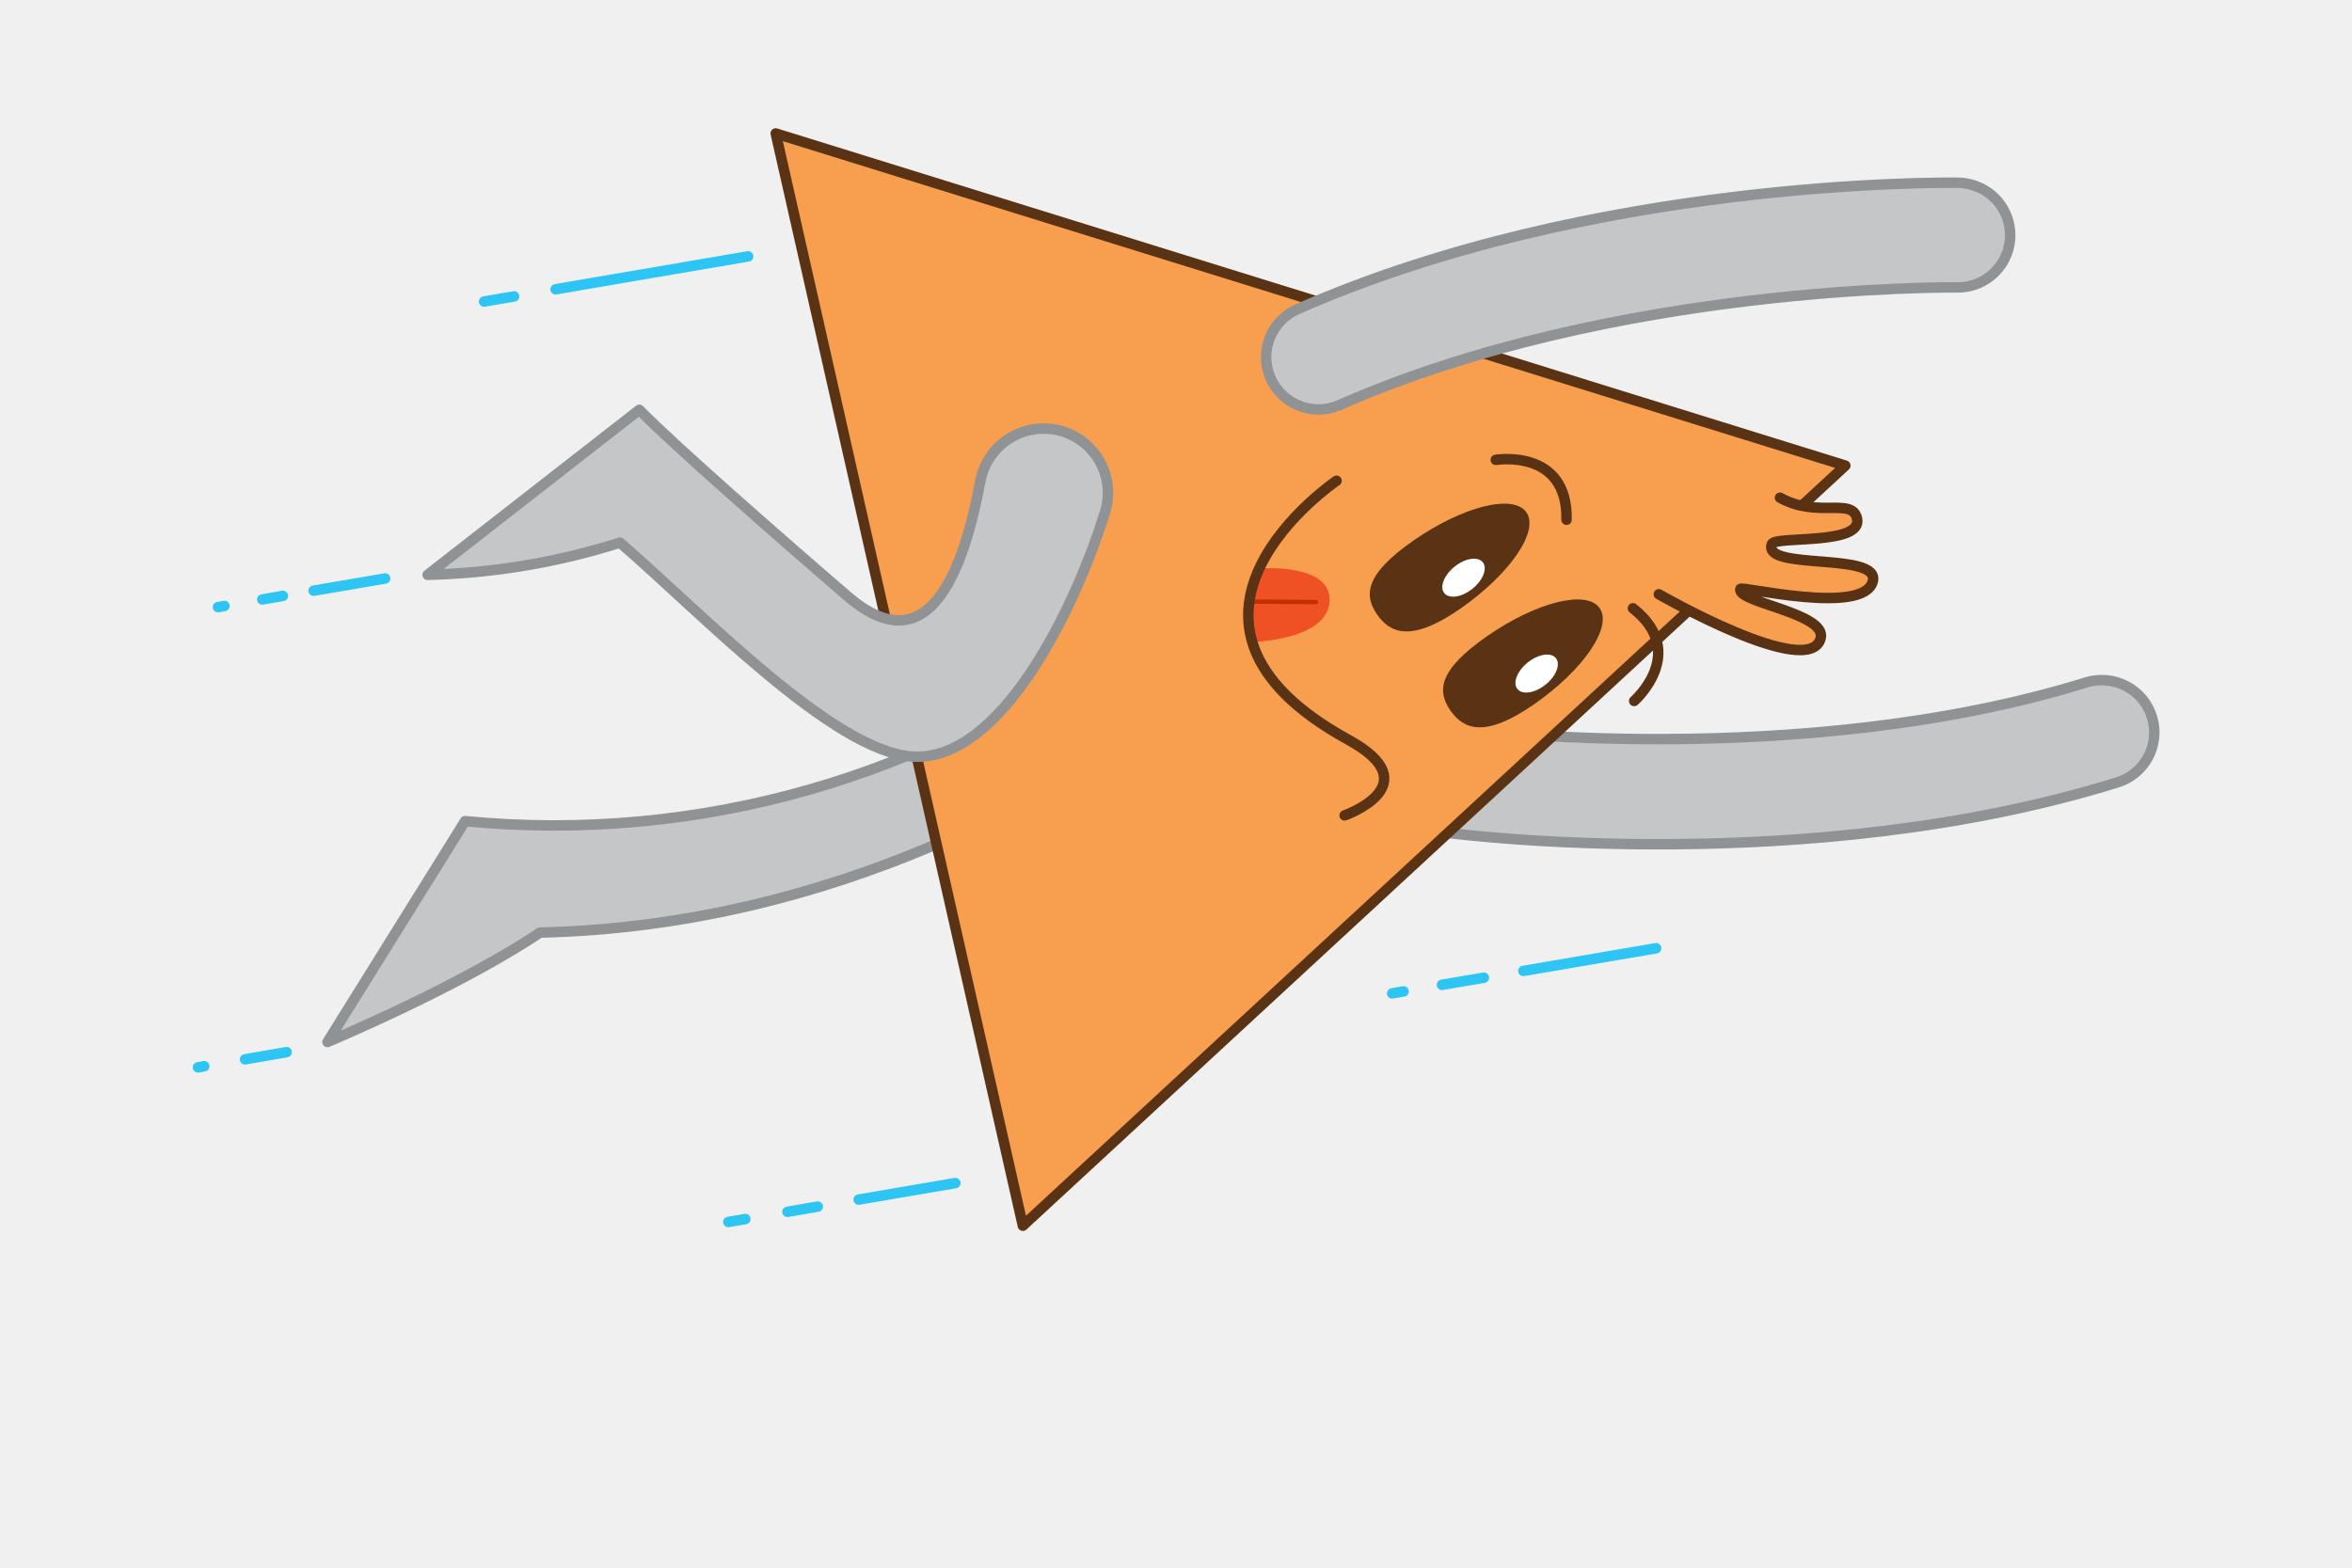
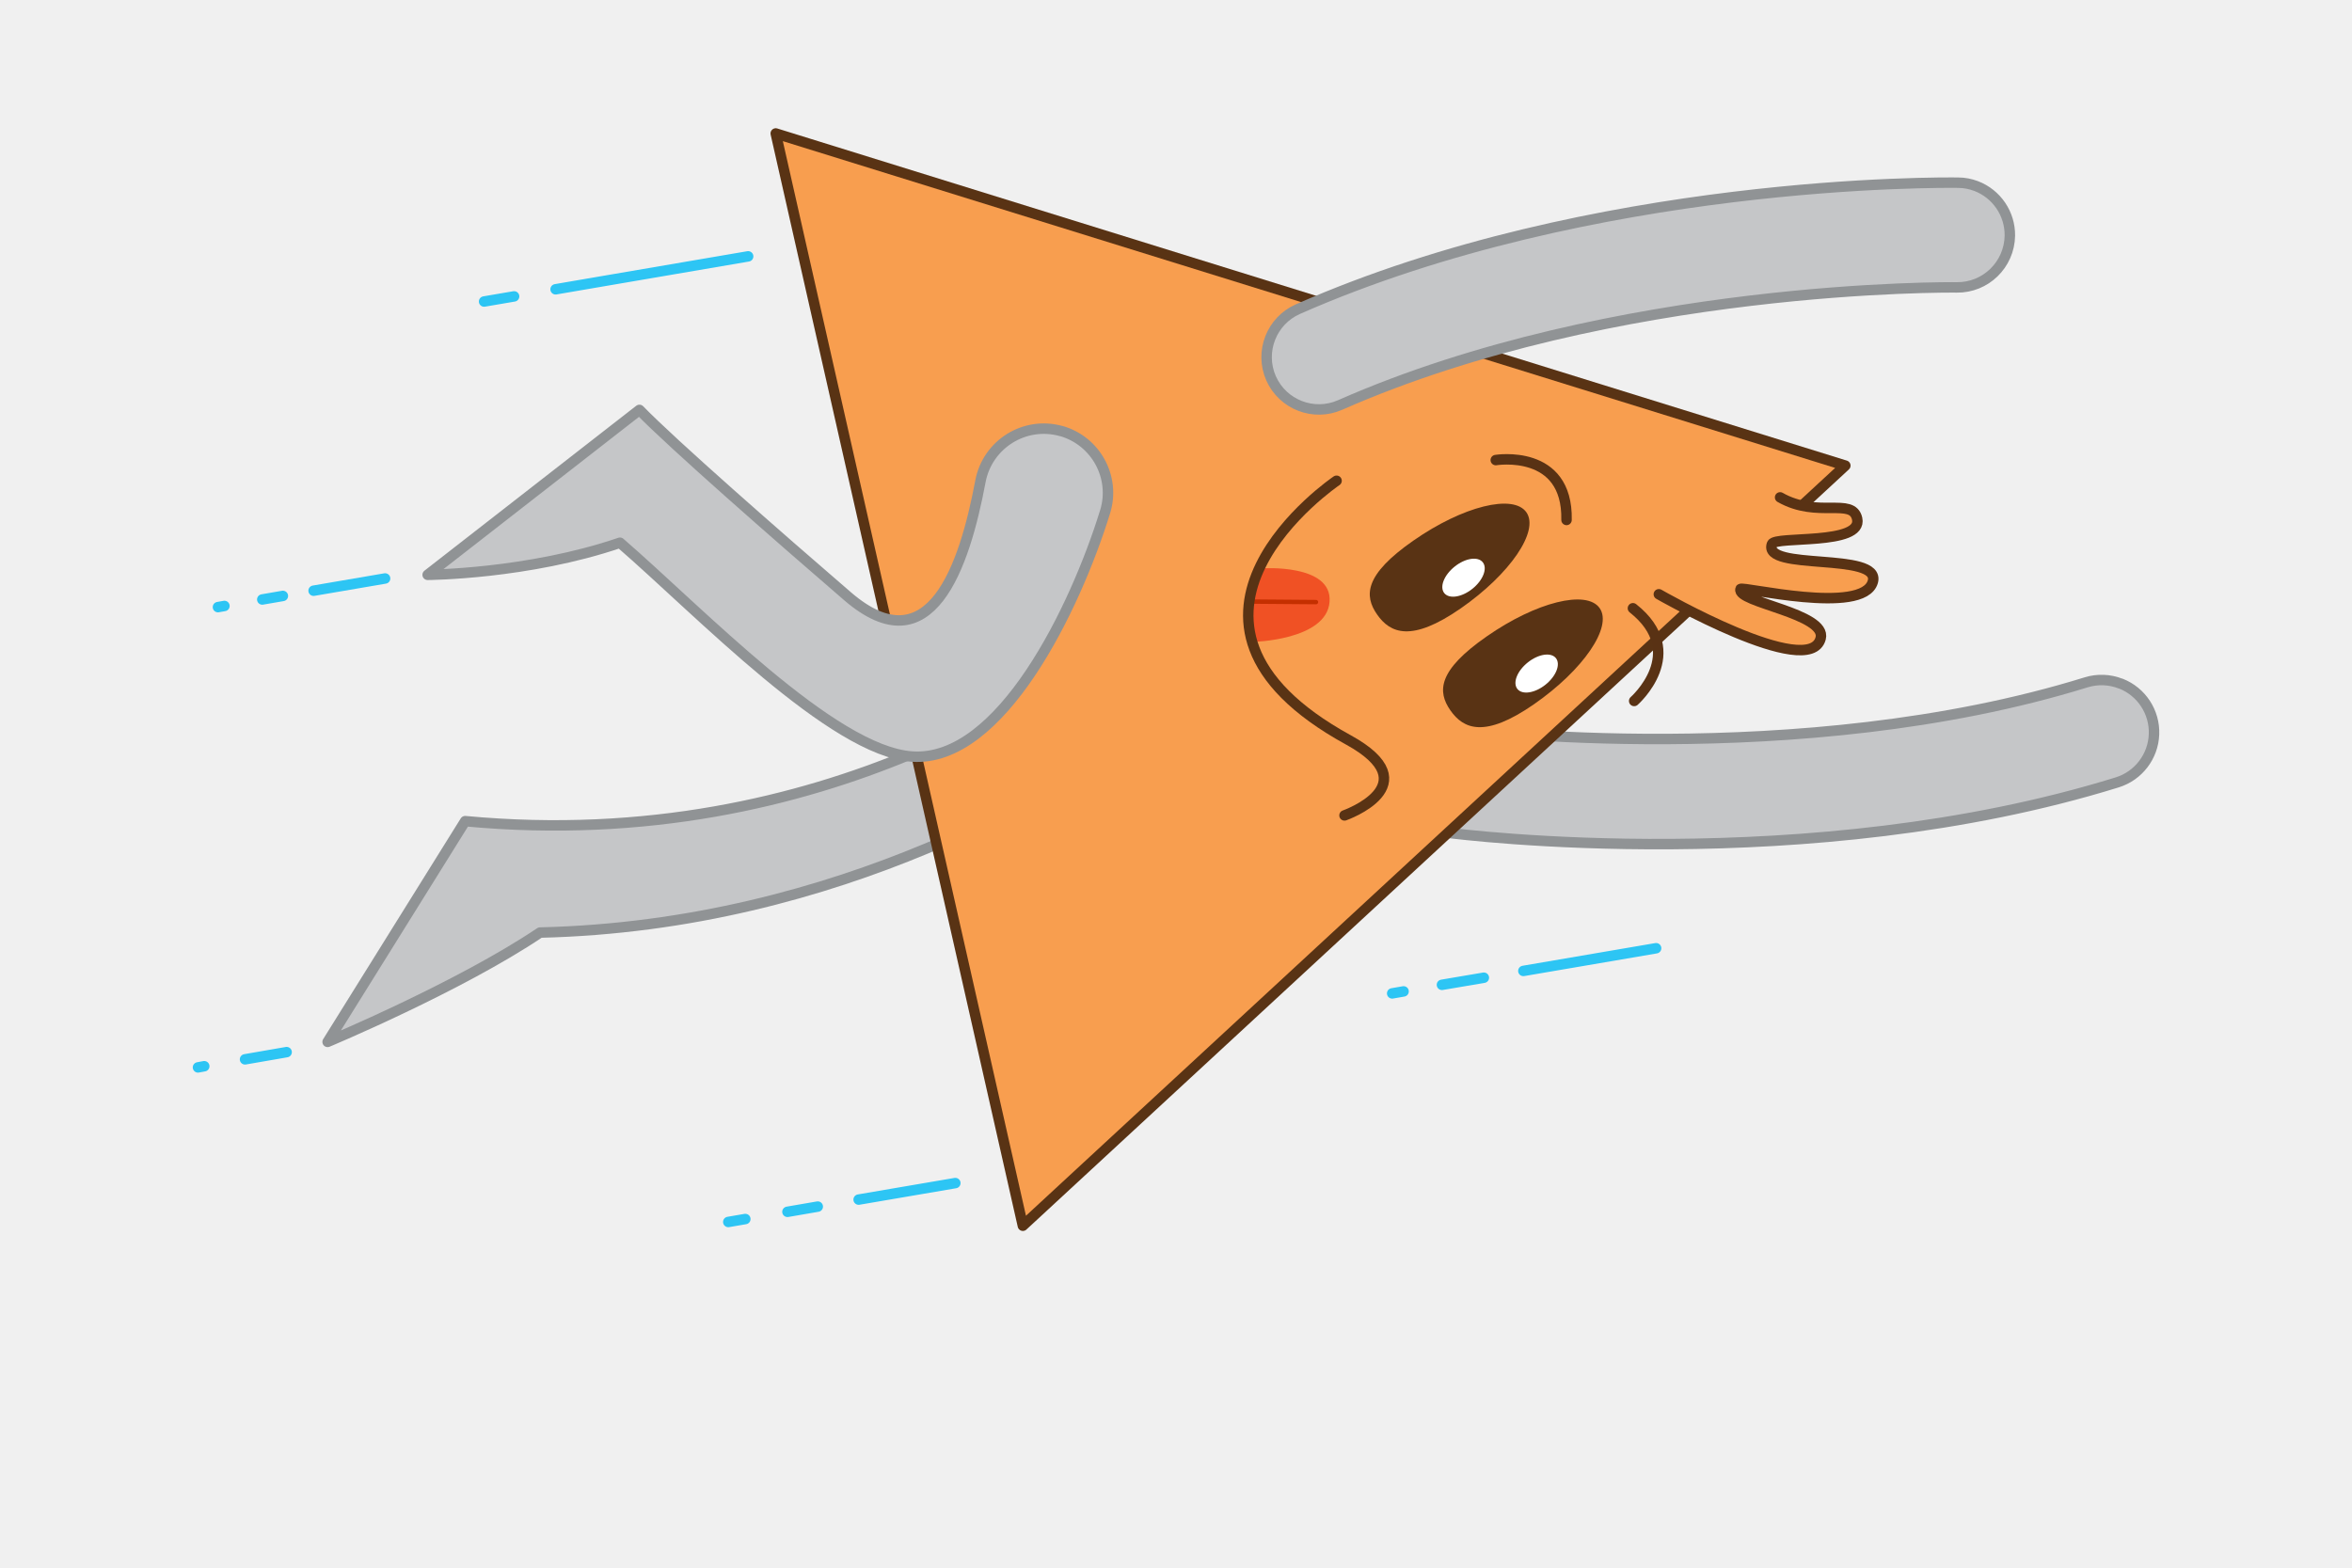
- <svg xmlns="http://www.w3.org/2000/svg" data-name="Layer 1" viewBox="0 0 225 150">
-   <path d="M109.84 69.5C102 75 80.48 88.57 51.66 89.23 43.91 94.44 31.33 99.7 31.33 99.7l13.16-21.13a88.74 88.74 0 0 0 62.43-17.84M202.89 65.42a5.05 5.05 0 0 0-3.33-.12c-27.38 8.49-59.56 4.48-59.88 4.44a5 5 0 0 0-1.29 9.94c1.4.18 34.63 4.35 64.14-4.81a5 5 0 0 0 .36-9.45Z" style="stroke-linejoin:round;fill:#c5c6c8;stroke:#909395" />
-   <path style="stroke:#593314;fill:#f89e4f;stroke-linejoin:round" d="m176.53 44.55-39.34 36.37-39.34 36.36-11.82-52.26-11.82-52.25 51.16 15.89 51.16 15.89z" />
-   <path d="M189 17.8a5 5 0 0 0-1.7-.32c-1.41 0-34.9-.36-63.17 12.1a5 5 0 1 0 4 9.18c26.29-11.59 58.66-11.26 59-11.26a5 5 0 0 0 1.87-9.7ZM101.52 41.24a6.15 6.15 0 0 1 4.2 7.72c-2.85 9.24-10 24-18.46 23.43-7.63-.53-20.26-13.85-27.95-20.47A66 66 0 0 1 40.91 55l20.25-15.79c3.09 3.18 13.27 12.12 19.92 17.84 7.93 6.82 11.18-2.87 12.7-11a6.16 6.16 0 0 1 7.74-4.81Z" style="stroke-linejoin:round;fill:#c5c6c8;stroke:#909395" />
-   <path d="M135.22 51.72c-4.72 3.28-4.73 5.28-3.48 7.08s3.29 2.7 8-.59 7.53-7.4 6.28-9.19-6.08-.58-10.8 2.7Z" style="fill:#593314" />
-   <path d="M158.69 56.86s14.41 8.29 15.48 4.21c.63-2.4-8.07-3.44-7.68-4.72.1-.31 11.75 2.56 12.66-.7.81-2.9-10.58-1-9.65-3.59.29-.81 8.72.15 8.15-2.44-.46-2.07-3.79 0-7.37-2" style="stroke-linecap:round;stroke:#593214;fill:#f89e4f;stroke-linejoin:round" />
+ <svg xmlns="http://www.w3.org/2000/svg" viewBox="0 0 225 150">
+   <path d="M109.84 69.5C102 75.04 80.49 88.56 51.66 89.23c-7.75 5.21-20.32 10.46-20.32 10.46L44.5 78.57c34.95 3.29 57.79-14.39 62.43-17.84M202.89 65.42a4.989 4.989 0 0 0-3.33-.13c-27.38 8.49-59.56 4.48-59.88 4.44a5.005 5.005 0 0 0-5.61 4.33c-.35 2.74 1.58 5.26 4.33 5.61 1.4.18 34.63 4.34 64.14-4.81a5.013 5.013 0 0 0 .35-9.45Z" style="fill:#c5c6c8;stroke:#909395;stroke-linejoin:round" />
+   <path style="fill:#f89e4f;stroke:#593314;stroke-linejoin:round" d="m176.53 44.55-39.34 36.36-39.34 36.37-11.82-52.26-11.82-52.25 51.16 15.89 51.16 15.89z" />
+   <path d="M189.04 17.8c-.53-.2-1.11-.32-1.71-.32-1.41-.02-34.9-.36-63.17 12.1a5.027 5.027 0 0 0-2.57 6.61 5.014 5.014 0 0 0 6.61 2.56c26.29-11.59 58.66-11.26 58.98-11.25 2.77.04 5.04-2.17 5.09-4.94a5.021 5.021 0 0 0-3.23-4.76ZM101.52 41.24c3.31.94 5.22 4.43 4.2 7.72-2.85 9.24-9.98 24.01-18.46 23.43-7.63-.52-20.3-13.84-27.95-20.46-8.84 3.02-18.4 3.07-18.4 3.07l20.26-15.78c3.08 3.18 13.27 12.11 19.92 17.84 7.93 6.82 11.18-2.87 12.7-11 .67-3.57 4.25-5.8 7.74-4.81Z" style="fill:#c5c6c8;stroke:#909395;stroke-linejoin:round" />
+   <path d="M135.22 51.72c-4.72 3.28-4.73 5.29-3.48 7.08 1.25 1.79 3.28 2.69 8-.59 4.72-3.28 7.53-7.4 6.28-9.19s-6.08-.59-10.8 2.7Z" style="fill:#593314" />
+   <path d="M158.69 56.86s14.41 8.29 15.48 4.22c.63-2.4-8.07-3.44-7.67-4.72.09-.31 11.74 2.56 12.66-.7.81-2.9-10.58-.97-9.65-3.6.29-.81 8.72.16 8.15-2.43-.46-2.07-3.79 0-7.37-2.04" style="fill:#f89e4f;stroke:#593214;stroke-linejoin:round;stroke-linecap:round" />
  <ellipse cx="140" cy="55.27" rx="2.36" ry="1.36" transform="rotate(-38.69 140.01 55.265)" style="fill:#fff" />
-   <path d="M142.23 60.89c-4.72 3.29-4.73 5.29-3.48 7.09s3.28 2.69 8-.59 7.53-7.4 6.28-9.2-6.09-.58-10.8 2.7Z" style="fill:#593314" />
+   <path d="M142.23 60.89c-4.72 3.28-4.73 5.29-3.48 7.08s3.28 2.69 8-.59c4.72-3.28 7.53-7.4 6.28-9.19-1.25-1.79-6.08-.59-10.8 2.7Z" style="fill:#593314" />
  <ellipse cx="147" cy="64.44" rx="2.36" ry="1.36" transform="rotate(-38.69 147.011 64.442)" style="fill:#fff" />
-   <path d="M143.09 44s6.91-1.13 6.77 5.73M156.33 67.07s5.26-4.62-.12-8.87" style="fill:none;stroke-linecap:round;stroke:#593214;stroke-linejoin:round" />
-   <path d="M119.85 61.42s7.05-.15 7.34-3.83-6.48-3.21-6.48-3.21-1.89 3.64-.86 7" style="fill:#f05124" />
-   <path style="stroke:#c42f00;stroke-width:.42px;fill:none;stroke-linecap:round;stroke-linejoin:round" d="m119.69 57.56 6.2.05" />
-   <path d="M127.86 46S108.13 59.35 129 70.79c7.89 4.33-.37 7.23-.37 7.23" style="fill:none;stroke-linecap:round;stroke:#593314;stroke-linejoin:round" />
-   <path style="stroke:#2dc5f4;fill:none;stroke-linecap:round;stroke-linejoin:round" d="m58.87 26.7 12.7-2.17M53.15 27.68l5.72-.98M46.31 28.85l2.87-.49M145.73 92.9l12.7-2.17M137.94 94.23l4.01-.68M133.18 95.05l1.09-.19M23.44 101.36l3.98-.69M18.94 102.13l.6-.11M30 56.52l6.84-1.17M25.09 57.36l1.97-.34M20.85 58.09l.62-.11M82.14 114.78l9.25-1.58M75.33 115.95l2.9-.5M69.67 116.92l1.63-.28" />
+   <path d="M143.09 44.02s6.91-1.13 6.77 5.73M156.33 67.07s5.26-4.62-.12-8.87" style="stroke:#593214;fill:none;stroke-linejoin:round;stroke-linecap:round" />
+   <path d="M119.85 61.42s7.05-.15 7.34-3.83-6.48-3.21-6.48-3.21-1.89 3.64-.86 7.04" style="fill:#f05124" />
+   <path style="stroke:#c42f00;stroke-width:.42px;fill:none;stroke-linejoin:round;stroke-linecap:round" d="m119.69 57.56 6.2.05" />
+   <path d="M127.86 46s-19.73 13.35 1.12 24.79c7.89 4.33-.36 7.23-.36 7.23" style="stroke:#593314;fill:none;stroke-linejoin:round;stroke-linecap:round" />
+   <path style="fill:none;stroke-linejoin:round;stroke-linecap:round;stroke:#2dc5f4" d="m58.87 26.7 12.7-2.17M53.15 27.68l5.72-.98M46.31 28.85l2.87-.49M145.73 92.9l12.7-2.17M137.94 94.23l4.01-.68M133.18 95.05l1.09-.19M23.44 101.36l3.98-.69M18.94 102.13l.6-.11M30 56.52l6.84-1.17M25.09 57.36l1.97-.34M20.85 58.09l.62-.11M82.14 114.78l9.25-1.58M75.33 115.95l2.9-.5M69.67 116.92l1.63-.28" />
</svg>
